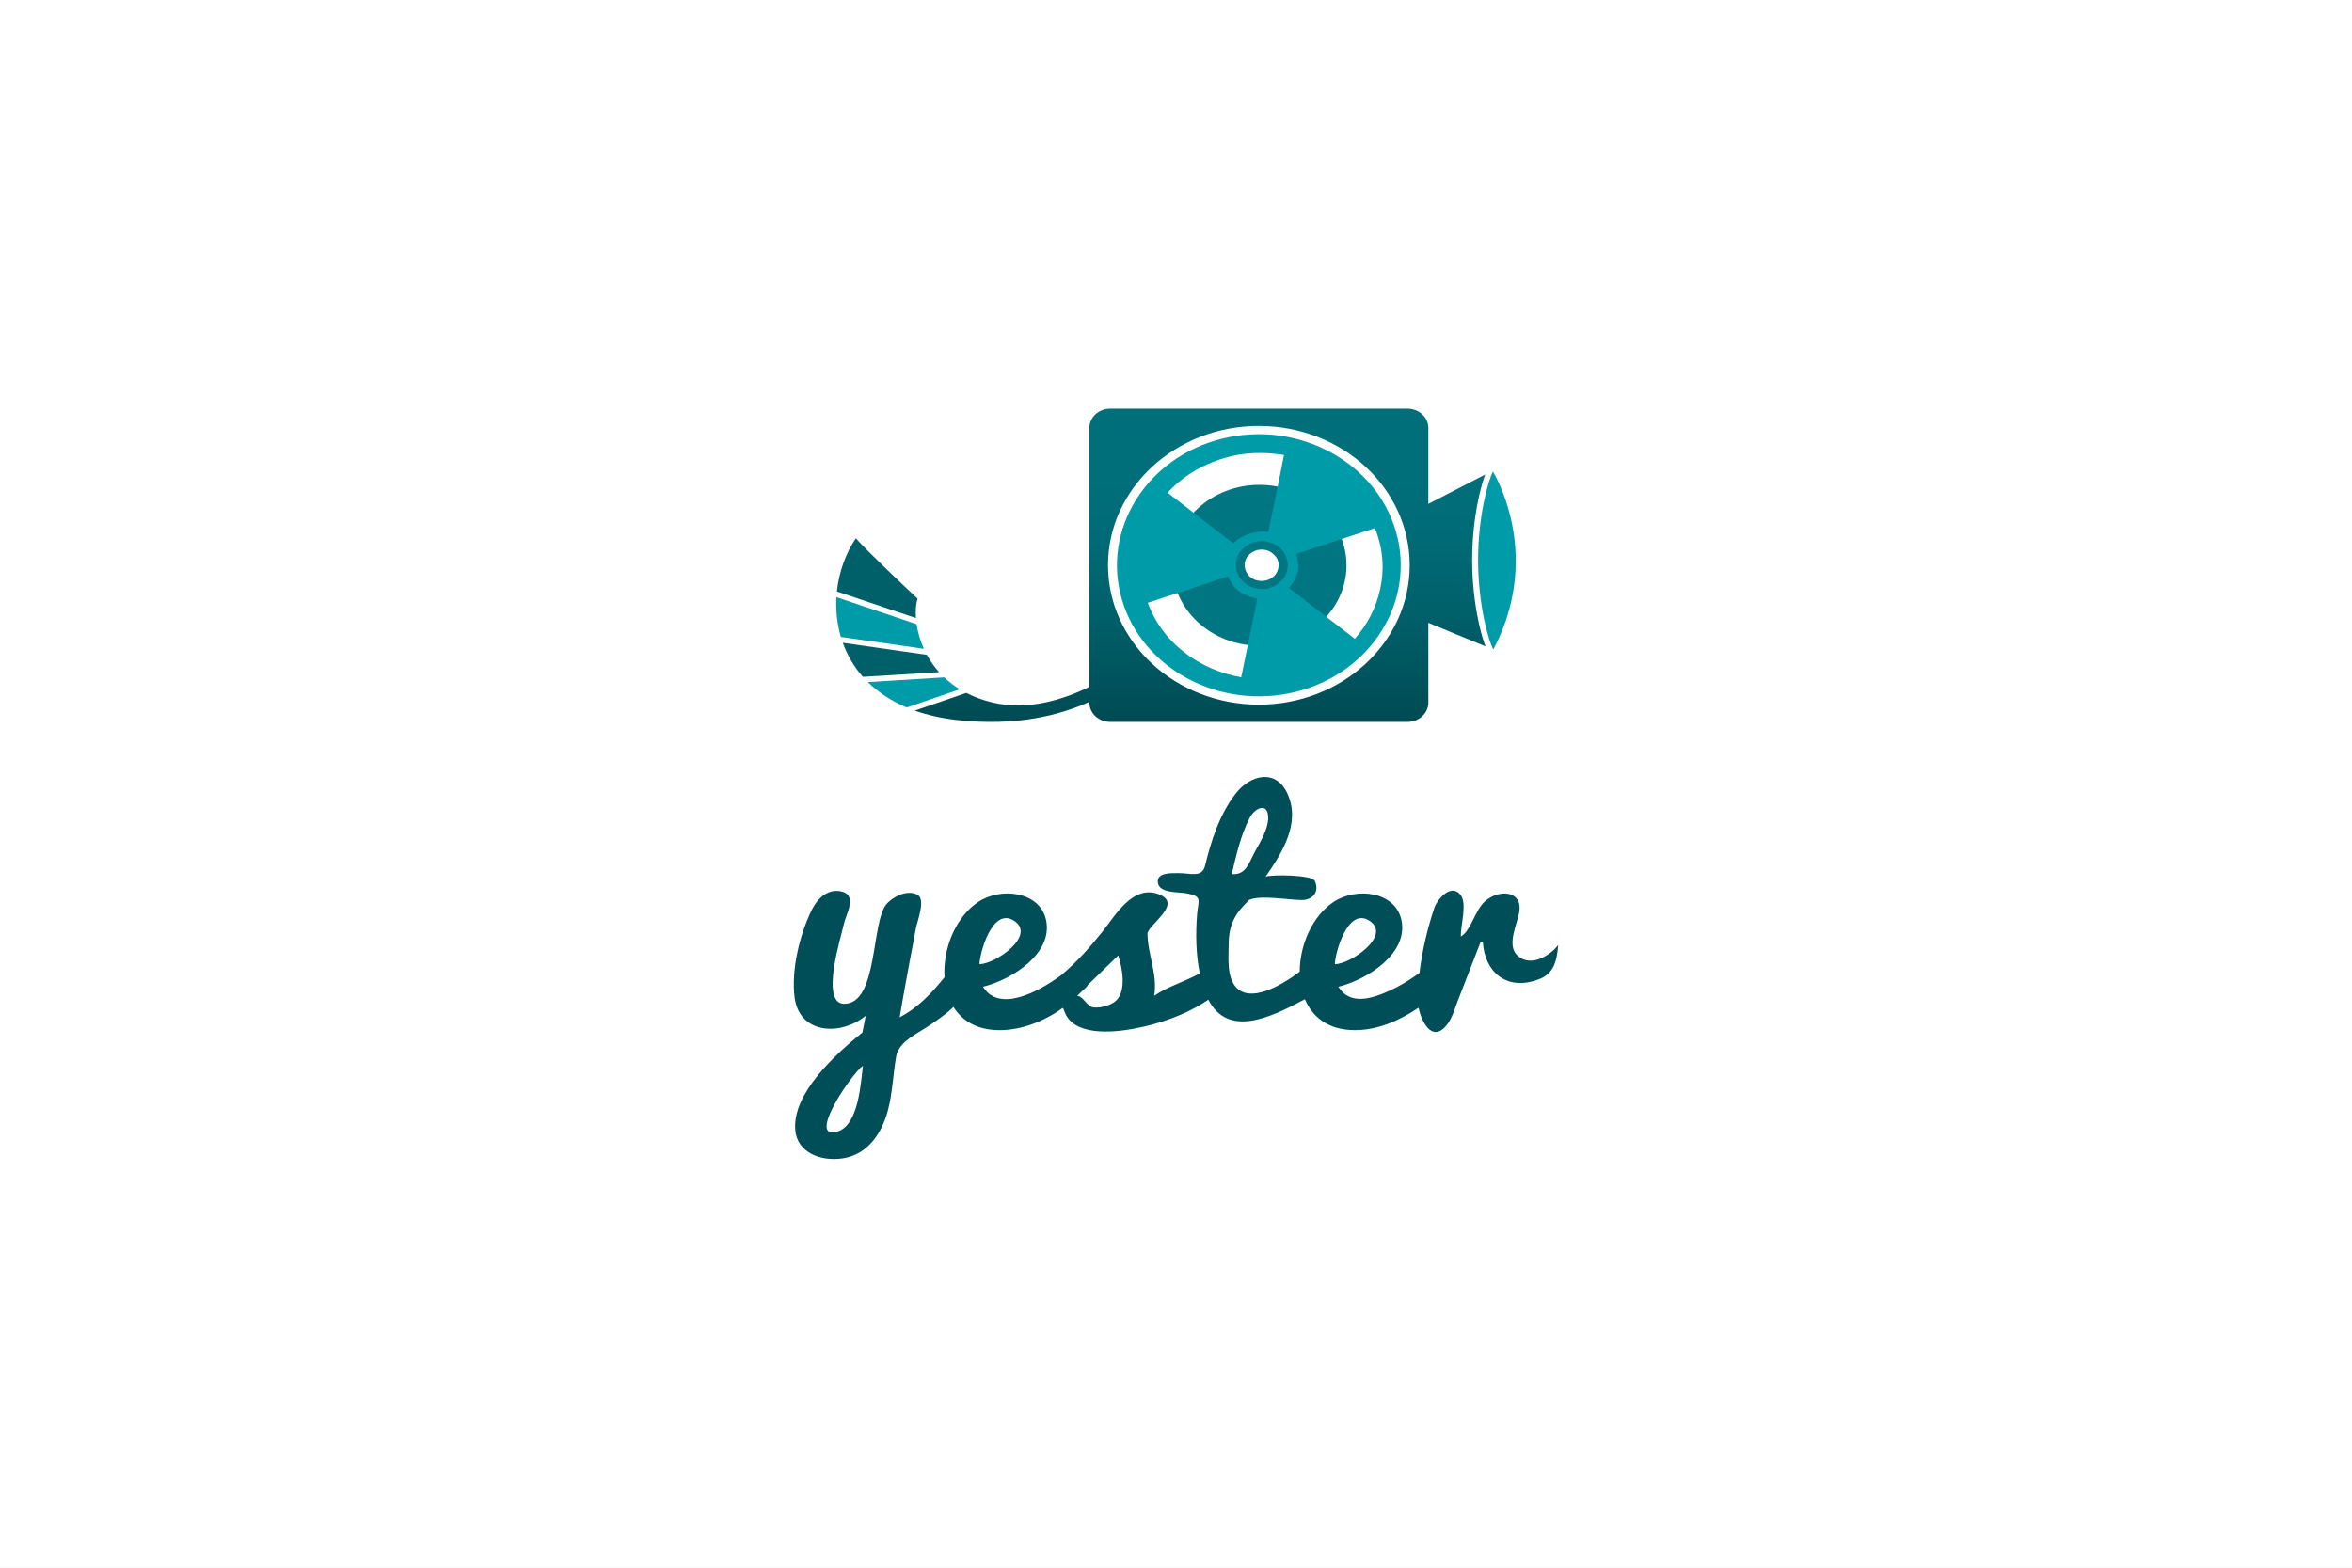
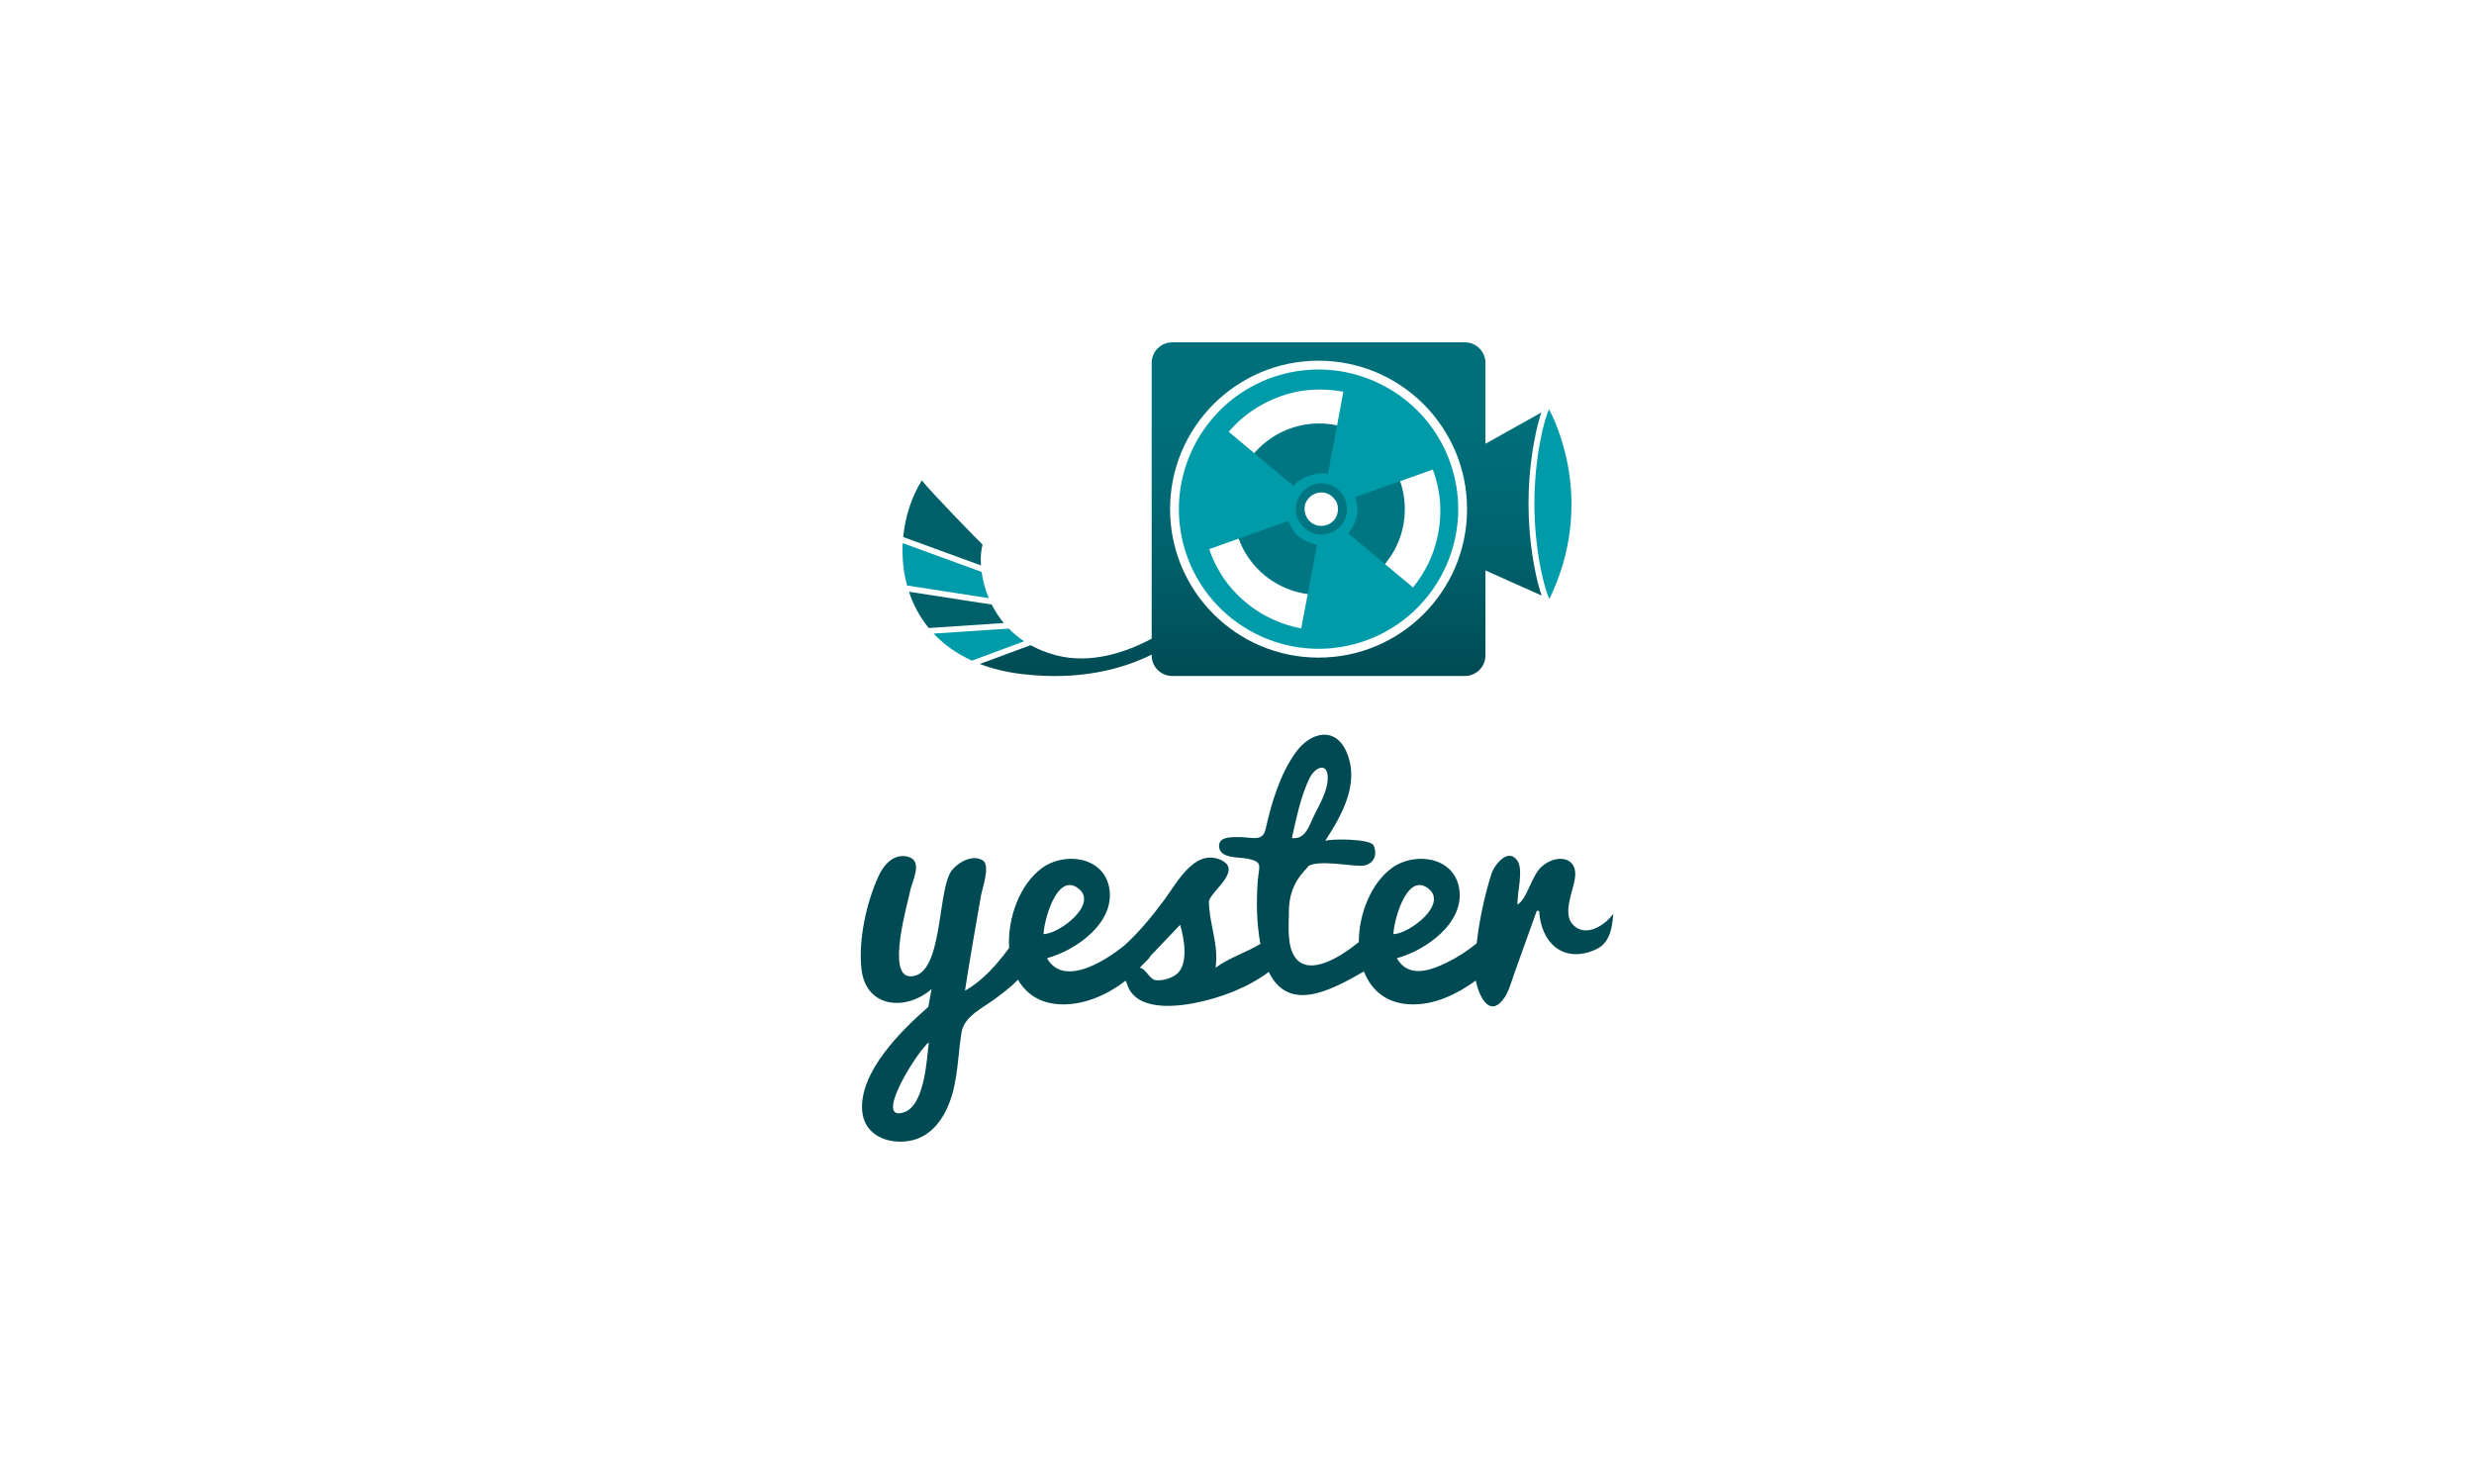
- <svg xmlns="http://www.w3.org/2000/svg" xmlns:xlink="http://www.w3.org/1999/xlink" width="960" height="640" id="svg2" version="1.1">
+ <svg xmlns="http://www.w3.org/2000/svg" xmlns:xlink="http://www.w3.org/1999/xlink" width="800" height="480" id="svg2" version="1.1">
  <defs id="defs4">
    <linearGradient id="linearGradient3006">
      <stop style="stop-color:#999999;stop-opacity:1;" offset="0" id="stop3008" />
      <stop style="stop-color:#ffffff;stop-opacity:1" offset="1" id="stop3010" />
    </linearGradient>
    <linearGradient xlink:href="#linearGradient3006" id="linearGradient3012" x1="-3.143" y1="-5.179" x2="-4.165" y2="-5.344" gradientUnits="userSpaceOnUse" />
    <linearGradient gradientTransform="matrix(0.9204577,0,0,0.7923052,-0.3082857,-1.079246)" xlink:href="#linearGradient3006-7" id="linearGradient3012-1" x1="-3.115" y1="-5.011" x2="-3.75" y2="-5.423" gradientUnits="userSpaceOnUse" />
    <linearGradient id="linearGradient3006-7">
      <stop style="stop-color:#d1dce2;stop-opacity:1" offset="0" id="stop3008-4" />
      <stop style="stop-color:#ffffff;stop-opacity:1" offset="1" id="stop3010-0" />
    </linearGradient>
    <linearGradient xlink:href="#linearGradient3180" id="linearGradient3066" gradientUnits="userSpaceOnUse" x1="107.076" y1="918.77" x2="22.476" y2="1086.455" />
    <linearGradient id="linearGradient3180">
      <stop style="stop-color:#d1dce2;stop-opacity:1" offset="0" id="stop3182" />
      <stop style="stop-color:#ffffff;stop-opacity:1" offset="1" id="stop3184" />
    </linearGradient>
    <linearGradient id="SVGID_1_" gradientUnits="userSpaceOnUse" x1="521.499" y1="442.962" x2="521.499" y2="207.45">
      <stop offset="0" style="stop-color:#004A52" id="stop14" />
      <stop offset="0.08" style="stop-color:#004E57" id="stop16" />
      <stop offset="0.456" style="stop-color:#00606A" id="stop18" />
      <stop offset="0.776" style="stop-color:#006B76" id="stop20" />
      <stop offset="1" style="stop-color:#006F7A" id="stop22" />
    </linearGradient>
    <linearGradient xlink:href="#linearGradient3180" id="linearGradient3062" gradientUnits="userSpaceOnUse" x1="107.076" y1="918.77" x2="22.476" y2="1086.455" />
    <linearGradient y2="1086.455" x2="22.476" y1="918.77" x1="107.076" gradientUnits="userSpaceOnUse" id="linearGradient3072" xlink:href="#linearGradient3180" />
    <linearGradient y2="1086.455" x2="22.476" y1="918.77" x1="107.076" gradientUnits="userSpaceOnUse" id="linearGradient3128" xlink:href="#linearGradient3180" />
    <linearGradient id="SVGID_1_-1" gradientUnits="userSpaceOnUse" x1="521.499" y1="442.962" x2="521.499" y2="207.45">
      <stop offset="0" style="stop-color:#004A52" id="stop14-7" />
      <stop offset="0.08" style="stop-color:#004E57" id="stop16-4" />
      <stop offset="0.456" style="stop-color:#00606A" id="stop18-0" />
      <stop offset="0.776" style="stop-color:#006B76" id="stop20-9" />
      <stop offset="1" style="stop-color:#006F7A" id="stop22-4" />
    </linearGradient>
-     <linearGradient xlink:href="#SVGID_1_-1" id="linearGradient3086" gradientUnits="userSpaceOnUse" x1="521.499" y1="442.962" x2="521.499" y2="207.45" />
+     <linearGradient xlink:href="#SVGID_1_-17" id="linearGradient3129" gradientUnits="userSpaceOnUse" x1="521.499" y1="442.962" x2="521.499" y2="207.45" />
+     <linearGradient y2="207.45" x2="521.499" y1="442.962" x1="521.499" gradientUnits="userSpaceOnUse" id="SVGID_1_-17">
+       <stop id="stop14-4" style="stop-color:#004A52" offset="0" />
+       <stop id="stop16-0" style="stop-color:#004E57" offset="0.08" />
+       <stop id="stop18-9" style="stop-color:#00606A" offset="0.456" />
+       <stop id="stop20-4" style="stop-color:#006B76" offset="0.776" />
+       <stop id="stop22-8" style="stop-color:#006F7A" offset="1" />
+     </linearGradient>
  </defs>
-   <g id="layer1" transform="translate(0,-412.3622)">
+   <g id="layer1" transform="translate(0,-572.3622)">
    <g transform="matrix(1.25,0,0,-1.25,335,572.3622)" id="g2993">
-       <g id="g3301" transform="translate(-1378.989,421.9899)">
+       <g id="g3301" transform="matrix(0.8333333,0,0,0.75,-1193.824,220.4924)">
        <rect style="fill:#ffffff;fill-opacity:1;stroke:none" id="rect3215" width="512" height="768" x="-805.99" y="1110.989" transform="matrix(0,1,1,0,0,0)" />
      </g>
-       <g id="g3066" transform="matrix(1.082169,0,0,1,-636.064,13.71428)">
-         <path id="path3" d="m 797.988,-197.793 c -3.338,3.319 -0.134,10.076 0.519,14.072 1.184,7.233 -6.109,7.725 -10.395,3.58 -2.946,-2.847 -4.203,-9.665 -7.203,-11.428 -0.138,3.441 1.998,10.76 -0.092,13.595 -2.981,4.045 -7.165,-1.837 -7.87,-4.117 -2.091,-6.754 -3.716,-14.089 -4.518,-21.347 -0.065,-0.055 -0.116,-0.105 -0.189,-0.162 -2.758,-2.194 -5.732,-4.156 -8.905,-5.704 -5.282,-2.578 -11.881,-4.857 -15.385,1.315 8.903,2.392 21.139,10.965 19.042,21.735 -1.847,9.481 -13.699,10.879 -20.503,5.957 -6.392,-4.622 -10.188,-14.033 -10.198,-22.765 -6.016,-4.893 -15.024,-10.232 -19.285,-4.989 -2.874,3.534 -2.141,10.18 -2.141,14.343 0,8.691 4.807,12.283 6.09,14.046 3.369,1.767 12.1,0 15.962,0 3.422,0 5.383,2.809 3.927,6.231 -0.876,2.052 -12.893,2.129 -14.845,1.414 5.056,7.83 10.577,17.465 6.657,26.957 -3.473,8.414 -11.26,6.39 -15.724,0.125 -4.863,-6.817 -7.397,-15.446 -9.211,-23.528 -0.911,-4.041 -4.445,-2.351 -8.086,-2.398 -2.294,-0.029 -6.386,0.216 -6.162,-2.945 0.272,-3.738 6.143,-3.131 8.765,-3.678 4.871,-1.017 3.42,-2.246 3.086,-6.838 -0.464,-6.342 -0.377,-12.97 0.803,-19.287 -4.456,-2.702 -9.578,-4.227 -13.742,-7.319 1.084,7.149 -2.028,13.54 -2.028,20.487 0.872,3.204 10.684,9.696 3.354,12.693 -7.879,3.205 -13.192,-7.192 -16.972,-12.275 -3.83,-5.151 -7.676,-9.892 -12.416,-14.172 -6.949,-5.536 -18.75,-12.328 -23.603,-3.793 8.909,2.392 21.144,10.965 19.043,21.735 -1.843,9.481 -13.699,10.879 -20.503,5.957 -6.83,-4.935 -10.698,-15.35 -10.145,-24.555 -3.754,-5.094 -8.026,-10.016 -13.53,-13.092 1.506,9.756 3.219,19.472 4.917,29.2 0.353,2.02 2.947,9.188 0.557,10.727 -3.08,1.977 -7.598,-0.561 -9.515,-3.056 -4.576,-5.862 -2.479,-32.484 -12.678,-32.484 -7.461,0 -0.83,22.307 -0.073,26.265 0.541,2.817 4.045,9.027 -0.537,10.365 -4.356,1.271 -7.557,-2.371 -9.151,-5.855 -3.719,-8.117 -6.259,-19.638 -5.244,-28.577 1.367,-12.04 13.763,-12.873 21.478,-6.093 -0.335,-1.826 -0.665,-3.646 -0.999,-5.47 -8.178,-7.131 -21.171,-19.908 -20.269,-31.817 0.538,-7.474 7.803,-10.419 14.472,-9.266 7.641,1.322 11.69,8.498 13.433,15.413 1.468,5.832 1.595,11.912 2.544,17.83 0.83,5.154 6.854,7.62 10.718,10.641 1.373,1.068 4.495,3.258 6.577,5.551 2.597,-4.518 7.111,-7.584 13.903,-7.584 6.803,0 13.614,2.997 19.104,7.277 0.161,-0.3 0.329,-0.704 0.503,-1.234 2.625,-7.953 14.237,-6.881 20.58,-5.639 8.006,1.56 16.191,4.66 22.803,9.543 5.996,-12.401 18.508,-6.019 29.146,0.158 2.271,-5.864 7.099,-10.105 15.089,-10.105 6.979,0 13.572,3.208 19.193,7.311 0.879,-4.371 3.929,-11.322 8.248,-5.996 1.844,2.263 2.64,5.589 3.619,8.323 2.279,6.351 4.555,12.703 6.83,19.048 0.243,0 0.485,0 0.727,0 0.522,-9.588 7.118,-16.131 16.929,-12.056 3.911,1.622 5.394,4.952 5.794,11.187 -1.723,-2.641 -7.92,-7.804 -12.296,-3.455 z m -80.804,44.962 c 1.618,3.373 5.586,5.186 5.586,0.053 0,-3.742 -2.342,-7.833 -3.979,-11.06 -1.834,-3.607 -2.685,-7.779 -7.011,-7.34 1.379,6.15 2.666,12.627 5.404,18.347 z M 592.786,-255.275 c -8.835,-2.77 2.651,16.3 6.938,20.744 -0.292,-0.164 -0.33,-0.087 0.776,0.699 -0.649,-5.281 -1.241,-19.391 -7.714,-21.443 z m 53.295,68.857 c 6.857,-4.778 -5.636,-14.187 -10.407,-14.187 0,3.353 3.788,18.803 10.407,14.187 z m 30.195,-26.615 c -1.637,-1.179 -4.033,-1.878 -6.054,-1.721 -2.159,0.169 -3.109,3.631 -5.075,3.804 0.222,0.233 0.445,0.464 0.661,0.699 1.283,1.425 2.278,2.069 2.505,2.805 3.069,3.23 6.143,6.457 9.216,9.684 1.256,-4.06 2.738,-12.397 -1.253,-15.271 z m 77.037,26.615 c 6.856,-4.778 -5.637,-14.187 -10.407,-14.187 0,3.353 3.787,18.803 10.407,14.187 z" style="fill:#004f58;fill-opacity:1" />
-         <g id="g5" transform="matrix(0.3387351,0,0,-0.3387351,525.5915,27.65237)">
-           <path id="path7" d="m 574.31,211.71 c -42.832,0 -77.547,34.718 -77.547,77.546 0,42.831 34.715,77.548 77.547,77.548 42.828,0 77.545,-34.718 77.545,-77.548 -10e-4,-42.827 -34.717,-77.546 -77.545,-77.546 z m 13.259,87.765 c -1.447,1.577 -4.62,4.297 -9.629,4.805 -0.612,0.062 -1.221,0.092 -1.81,0.092 -4.932,0 -8.309,-2.139 -10.438,-4.243 -0.304,-0.302 -0.581,-0.601 -0.84,-0.894 -0.974,-1.128 -4.131,-5.292 -3.676,-11.563 0.361,-4.934 3.392,-8.255 5.154,-9.791 1.968,-1.708 5.321,-3.739 10.134,-3.739 0.454,0 0.924,0.017 1.401,0.054 3.488,0.268 6.649,1.867 9.395,4.76 2.845,2.994 4.065,5.997 4.089,10.051 0.032,5.68 -2.64,9.218 -3.78,10.468 z" style="fill:#007682" />
-           <path id="path9" d="m 540.98,167.213 c -67.293,18.097 -107.319,87.572 -89.222,154.865 18.099,67.296 87.573,107.321 154.868,89.224 C 673.918,393.204 713.947,323.73 695.848,256.436 677.75,189.141 608.275,149.114 540.98,167.213 z m -1.198,19.763 c 20.926,-7.45 40.156,-6.873 56.438,-4.052 -4.45,24.885 -9.379,49.535 -13.972,74.35 -4.79,-1.157 -11.246,-0.327 -17.21,1.794 -5.676,2.025 -10.915,5.215 -13.864,8.98 -5.078,-3.806 -9.906,-7.987 -14.784,-12.049 -14.568,-12.141 -29.156,-24.609 -43.861,-36.745 10.751,-12.801 25.993,-24.711 47.253,-32.278 z m 18.308,210.133 c -0.085,0.029 -0.166,0.057 -0.251,0.088 -17.76,-3.501 -34.065,-10.861 -48.18,-22.151 -14.031,-11.221 -26.859,-26.728 -34.825,-49.61 23.89,-8.502 47.773,-17.002 71.663,-25.501 5.001,13.912 14.977,19.285 25.923,21.424 -4.64,25.313 -9.498,50.526 -14.33,75.75 z m 25.969,-86.282 0,0 c -0.004,0.002 -0.004,0.002 -0.004,0.002 -7.343,2.614 -14.076,1.124 -18.942,-1.629 -4.397,-2.483 -9.151,-7.367 -11.111,-14.491 -1.74,-6.303 -0.316,-12.334 2.317,-17 2.507,-4.431 6.607,-8.391 12.563,-10.511 0.624,-0.221 1.264,-0.423 1.926,-0.604 6.099,-1.658 11.673,-0.351 16.146,1.921 4.566,2.312 8.74,5.92 11.119,12.498 2.349,6.491 1.641,12.566 -0.208,16.958 -1.871,4.42 -5.566,9.098 -11.388,11.854 -0.813,0.383 -1.622,0.719 -2.418,1.002 z m 97.683,1.985 c -3.681,17.807 -11.138,33.351 -22.469,47.296 -19.566,-16.218 -39.04,-32.641 -58.567,-48.961 6.638,-8.741 11.058,-18.528 6.229,-32.722 23.424,-8.337 46.848,-16.674 70.271,-25.006 8.102,22.087 8.132,42.038 4.536,59.393 z" style="fill:#009ba9" />
-           <path id="path11" d="m 782.761,370.362 c 42.612,-88 4.204,-162.989 -0.42,-171.438 -4.146,8.037 -13.232,42.876 -13.232,85.344 -0.001,43.968 9.74,79.759 13.652,86.094 z" style="fill:#009ba9" />
-           <linearGradient y2="207.45" x2="521.499" y1="442.962" x1="521.499" gradientUnits="userSpaceOnUse" id="linearGradient3040">
-             <stop id="stop3042" style="stop-color:#004A52" offset="0" />
-             <stop id="stop3044" style="stop-color:#004E57" offset="0.08" />
-             <stop id="stop3046" style="stop-color:#00606A" offset="0.456" />
-             <stop id="stop3048" style="stop-color:#006B76" offset="0.776" />
-             <stop id="stop3050" style="stop-color:#006F7A" offset="1" />
-           </linearGradient>
-           <path id="path24" d="m 770.352,347.858 c -2.452,-11.375 -6.564,-34.764 -6.564,-63.59 0,-28.827 4.112,-52.214 6.564,-63.591 1.895,-8.774 3.611,-14.819 5.124,-18.981 l -50.675,28.368 v -73.18 c 0,-10.29 -8.339,-18.625 -18.622,-18.625 H 441.431 c -10.288,0 -18.625,8.336 -18.625,18.625 v 249.567 c -22.713,12.173 -54.53,23.231 -86.032,15.171 -8.888,-2.273 -16.68,-5.463 -23.555,-9.28 l -45.916,17.038 c 11.134,4.268 23.753,7.394 37.987,9.096 52.63,6.296 91.54,-4.729 117.516,-17.572 v 0.727 c 0,10.285 8.337,18.626 18.625,18.626 h 264.748 c 10.283,0 18.622,-8.341 18.622,-18.626 v -76.936 c 10.627,4.784 37.739,16.973 50.895,22.735 -1.567,-4.181 -3.358,-10.368 -5.344,-19.572 z m -196.55,75.762 c -74.202,0 -134.361,-60.157 -134.361,-134.364 0,-74.21 60.16,-134.363 134.361,-134.363 74.206,0 134.367,60.153 134.367,134.363 0,74.207 -60.161,134.364 -134.367,134.364 z" style="fill:url(#linearGradient3086)" />
-           <g id="g26">
-             <path id="path28" d="m 278.084,375.613 -74.901,-11.609 c 3.868,11.679 9.745,22.834 17.909,32.83 l 67.89,-4.511 c -4.428,-5.328 -8.02,-10.98 -10.898,-16.71 z" style="fill:#00606a" />
-             <path id="path30" d="m 269.814,321.41 c -9.978,-9.978 -45.233,-46.122 -54.99,-58.182 -9.042,14.469 -15.015,32.414 -16.866,51.268 l 70.353,25.667 c -0.52,-7.741 0.127,-14.325 1.503,-18.753 z" style="fill:#00606a" />
+       <g id="g3101" transform="matrix(0.8311416,0,0,0.8311416,112.282,-163.086)">
+         <path style="fill:#004b53;fill-opacity:1" id="path3" d="m 32.094,-91.736 c -3.389,3.37 -0.136,10.232 0.527,14.29 1.203,7.345 -6.203,7.844 -10.556,3.635 -2.991,-2.891 -4.268,-9.815 -7.314,-11.605 -0.14,3.494 2.029,10.926 -0.094,13.805 -3.027,4.108 -7.276,-1.865 -7.992,-4.181 -2.123,-6.859 -3.773,-14.307 -4.588,-21.678 -0.066,-0.056 -0.118,-0.106 -0.192,-0.164 -2.801,-2.228 -5.82,-4.221 -9.043,-5.793 -5.364,-2.618 -12.065,-4.932 -15.623,1.335 9.041,2.429 21.466,11.135 19.337,22.071 -1.875,9.628 -13.911,11.048 -20.82,6.05 -6.491,-4.694 -10.346,-14.25 -10.356,-23.118 -6.109,-4.969 -15.257,-10.391 -19.583,-5.066 -2.919,3.589 -2.175,10.338 -2.175,14.565 0,8.825 4.881,12.473 6.184,14.263 3.421,1.795 12.288,0 16.209,0 3.475,0 5.466,2.853 3.988,6.328 -0.89,2.083 -13.093,2.162 -15.075,1.436 5.135,7.951 10.74,17.736 6.761,27.374 -3.526,8.544 -11.434,6.489 -15.968,0.127 -4.939,-6.922 -7.512,-15.685 -9.354,-23.893 -0.925,-4.104 -4.513,-2.388 -8.211,-2.435 -2.33,-0.029 -6.485,0.22 -6.258,-2.99 0.276,-3.795 6.238,-3.18 8.901,-3.735 4.946,-1.033 3.472,-2.281 3.133,-6.944 -0.472,-6.44 -0.383,-13.171 0.816,-19.586 -4.525,-2.744 -9.727,-4.292 -13.955,-7.432 1.1,7.26 -2.059,13.75 -2.059,20.804 0.885,3.254 10.85,9.846 3.406,12.89 -8.001,3.255 -13.396,-7.304 -17.234,-12.465 -3.89,-5.231 -7.795,-10.045 -12.609,-14.392 -7.057,-5.622 -19.041,-12.519 -23.969,-3.852 9.047,2.429 21.472,11.135 19.338,22.071 -1.872,9.628 -13.911,11.048 -20.82,6.05 -6.936,-5.011 -10.864,-15.587 -10.302,-24.935 -3.812,-5.173 -8.15,-10.171 -13.739,-13.295 1.529,9.907 3.269,19.774 4.994,29.652 0.359,2.051 2.992,9.33 0.566,10.893 -3.128,2.007 -7.716,-0.57 -9.662,-3.103 -4.646,-5.953 -2.517,-32.987 -12.874,-32.987 -7.577,0 -0.842,22.653 -0.074,26.671 0.55,2.861 4.107,9.167 -0.546,10.526 -4.424,1.29 -7.674,-2.408 -9.292,-5.946 -3.777,-8.243 -6.356,-19.942 -5.325,-29.019 1.388,-12.226 13.977,-13.073 21.811,-6.187 -0.34,-1.854 -0.675,-3.703 -1.014,-5.554 -8.305,-7.241 -21.498,-20.216 -20.582,-32.31 0.546,-7.59 7.924,-10.58 14.696,-9.41 7.759,1.343 11.871,8.63 13.641,15.651 1.49,5.922 1.62,12.096 2.583,18.106 0.843,5.234 6.96,7.738 10.884,10.805 1.394,1.085 4.564,3.308 6.679,5.636 2.637,-4.588 7.221,-7.701 14.118,-7.701 6.908,0 13.825,3.044 19.4,7.39 0.164,-0.304 0.334,-0.715 0.51,-1.253 2.665,-8.076 14.458,-6.987 20.899,-5.726 8.13,1.584 16.442,4.732 23.156,9.69 6.089,-12.593 18.795,-6.112 29.598,0.16 2.306,-5.955 7.208,-10.261 15.323,-10.261 7.087,0 13.782,3.258 19.49,7.424 0.893,-4.439 3.99,-11.497 8.375,-6.089 1.873,2.298 2.681,5.676 3.675,8.452 2.314,6.45 4.626,12.899 6.936,19.343 0.246,0 0.493,0 0.738,0 0.53,-9.737 7.228,-16.381 17.191,-12.242 3.972,1.647 5.478,5.029 5.884,11.36 -1.75,-2.682 -8.043,-7.925 -12.486,-3.509 z m -82.055,45.658 c 1.644,3.425 5.672,5.266 5.672,0.054 0,-3.8 -2.379,-7.954 -4.041,-11.232 -1.862,-3.663 -2.727,-7.9 -7.119,-7.453 1.4,6.245 2.707,12.822 5.488,18.631 z M -176.285,-150.108 c -8.972,-2.813 2.692,16.552 7.045,21.065 -0.297,-0.166 -0.335,-0.089 0.788,0.71 -0.659,-5.363 -1.26,-19.691 -7.833,-21.775 z m 54.12,69.923 c 6.963,-4.852 -5.723,-14.406 -10.568,-14.406 0,3.405 3.846,19.094 10.568,14.406 z m 30.662,-27.027 c -1.662,-1.197 -4.095,-1.907 -6.148,-1.748 -2.193,0.172 -3.157,3.687 -5.154,3.863 0.226,0.237 0.452,0.472 0.671,0.71 1.303,1.447 2.313,2.101 2.543,2.849 3.116,3.28 6.238,6.557 9.359,9.834 1.275,-4.123 2.781,-12.589 -1.272,-15.508 z m 78.23,27.027 c 6.962,-4.852 -5.724,-14.406 -10.568,-14.406 0,3.405 3.846,19.094 10.568,14.406 z" />
+         <g id="g3039" transform="matrix(0.3439801,0,0,-0.3439801,-244.5203,137.2008)">
+           <path style="fill:#ffffff;stroke:none" d="m 782.341,198.924 -6.865,2.772 -23.887,39.3 0,95.869 24.107,30.566 7.065,2.932 z" id="path3037" />
+           <path style="fill:#ffffff;fill-opacity:1;stroke:none" id="path3035" d="m 716.095,289.148 c 0,77.36 -62.713,140.073 -140.073,140.073 -77.36,0 -140.073,-62.713 -140.073,-140.073 0,-77.36 62.713,-140.073 140.073,-140.073 77.36,0 140.073,62.713 140.073,140.073 z" />
+           <g id="g3029">
+             <path id="path3021" d="m 197.958,314.496 -0.419,5.513 38.413,21.385 32.965,4.655 -0.606,-5.886 -25.243,-14.686 z" style="fill:#ffffff;stroke:none" />
+             <path id="path3023" d="m 201.479,358.354 1.704,5.65 46.626,10.349 28.275,1.26 -2.668,-5.8 -38.34,-9.692 z" style="fill:#ffffff;stroke:none" />
+             <path id="path3025" d="m 221.092,396.834 4.413,5.041 41.709,0.138 26.309,-4.656 -4.541,-5.034 -33.95,-1.963 z" style="fill:#ffffff;stroke:none" />
+             <path id="path3027" d="m 260.129,426.367 7.174,3.013 33.544,-7.505 12.372,-9.533 -5.81,-3.521 -26.159,5.374 z" style="fill:#ffffff;stroke:none" />
          </g>
-           <g id="g32">
-             <path id="path34" d="m 268.917,346.049 -71.378,-26.04 c -0.699,12.74 0.51,25.776 3.94,38.345 l 73.937,11.459 c -3.426,-8.185 -5.488,-16.341 -6.499,-23.764 z" style="fill:#009ba9" />
-             <path id="path36" d="m 293.523,397.357 -68.018,4.518 c 9.063,9.693 20.513,18.074 34.624,24.492 l 47.28,-17.546 c -5.243,-3.467 -9.851,-7.327 -13.886,-11.464 z" style="fill:#009ba9" />
+           <g id="g5">
+             <path d="m 574.31,211.71 c -42.832,0 -77.547,34.718 -77.547,77.546 0,42.831 34.715,77.548 77.547,77.548 42.828,0 77.545,-34.718 77.545,-77.548 -10e-4,-42.827 -34.717,-77.546 -77.545,-77.546 z m 13.259,87.765 c -1.447,1.577 -4.62,4.297 -9.629,4.805 -0.612,0.062 -1.221,0.092 -1.81,0.092 -4.932,0 -8.309,-2.139 -10.438,-4.243 -0.304,-0.302 -0.581,-0.601 -0.84,-0.894 -0.974,-1.128 -4.131,-5.292 -3.676,-11.563 0.361,-4.934 3.392,-8.255 5.154,-9.791 1.968,-1.708 5.321,-3.739 10.134,-3.739 0.454,0 0.924,0.017 1.401,0.054 3.488,0.268 6.649,1.867 9.395,4.76 2.845,2.994 4.065,5.997 4.089,10.051 0.032,5.68 -2.64,9.218 -3.78,10.468 z" id="path7" style="fill:#007682" />
+             <path d="m 540.98,167.213 c -67.293,18.097 -107.319,87.572 -89.222,154.865 18.099,67.296 87.573,107.321 154.868,89.224 C 673.918,393.204 713.947,323.73 695.848,256.436 677.75,189.141 608.275,149.114 540.98,167.213 z m -1.198,19.763 c 20.926,-7.45 40.156,-6.873 56.438,-4.052 -4.45,24.885 -9.379,49.535 -13.972,74.35 -4.79,-1.157 -11.246,-0.327 -17.21,1.794 -5.676,2.025 -10.915,5.215 -13.864,8.98 -5.078,-3.806 -9.906,-7.987 -14.784,-12.049 -14.568,-12.141 -29.156,-24.609 -43.861,-36.745 10.751,-12.801 25.993,-24.711 47.253,-32.278 z m 18.308,210.133 c -0.085,0.029 -0.166,0.057 -0.251,0.088 -17.76,-3.501 -34.065,-10.861 -48.18,-22.151 -14.031,-11.221 -26.859,-26.728 -34.825,-49.61 23.89,-8.502 47.773,-17.002 71.663,-25.501 5.001,13.912 14.977,19.285 25.923,21.424 -4.64,25.313 -9.498,50.526 -14.33,75.75 z m 25.969,-86.282 0,0 c -0.004,0.002 -0.004,0.002 -0.004,0.002 -7.343,2.614 -14.076,1.124 -18.942,-1.629 -4.397,-2.483 -9.151,-7.367 -11.111,-14.491 -1.74,-6.303 -0.316,-12.334 2.317,-17 2.507,-4.431 6.607,-8.391 12.563,-10.511 0.624,-0.221 1.264,-0.423 1.926,-0.604 6.099,-1.658 11.673,-0.351 16.146,1.921 4.566,2.312 8.74,5.92 11.119,12.498 2.349,6.491 1.641,12.566 -0.208,16.958 -1.871,4.42 -5.566,9.098 -11.388,11.854 -0.813,0.383 -1.622,0.719 -2.418,1.002 z m 97.683,1.985 c -3.681,17.807 -11.138,33.351 -22.469,47.296 -19.566,-16.218 -39.04,-32.641 -58.567,-48.961 6.638,-8.741 11.058,-18.528 6.229,-32.722 23.424,-8.337 46.848,-16.674 70.271,-25.006 8.102,22.087 8.132,42.038 4.536,59.393 z" id="path9" style="fill:#009ba9" />
+             <path d="m 782.761,370.362 c 42.612,-88 4.204,-162.989 -0.42,-171.438 -4.146,8.037 -13.232,42.876 -13.232,85.344 -0.001,43.968 9.74,79.759 13.652,86.094 z" id="path11" style="fill:#009ba9" />
+             <linearGradient id="linearGradient3036" gradientUnits="userSpaceOnUse" x1="521.499" y1="442.962" x2="521.499" y2="207.45">
+               <stop offset="0" style="stop-color:#004A52" id="stop3038" />
+               <stop offset="0.08" style="stop-color:#004E57" id="stop3040" />
+               <stop offset="0.456" style="stop-color:#00606A" id="stop3042" />
+               <stop offset="0.776" style="stop-color:#006B76" id="stop3044" />
+               <stop offset="1" style="stop-color:#006F7A" id="stop3046" />
+             </linearGradient>
+             <path d="m 770.352,347.858 c -2.452,-11.375 -6.564,-34.764 -6.564,-63.59 0,-28.827 4.112,-52.214 6.564,-63.591 1.895,-8.774 3.611,-14.819 5.124,-18.981 l -50.675,28.368 v -73.18 c 0,-10.29 -8.339,-18.625 -18.622,-18.625 H 441.431 c -10.288,0 -18.625,8.336 -18.625,18.625 v 249.567 c -22.713,12.173 -54.53,23.231 -86.032,15.171 -8.888,-2.273 -16.68,-5.463 -23.555,-9.28 l -45.916,17.038 c 11.134,4.268 23.753,7.394 37.987,9.096 52.63,6.296 91.54,-4.729 117.516,-17.572 v 0.727 c 0,10.285 8.337,18.626 18.625,18.626 h 264.748 c 10.283,0 18.622,-8.341 18.622,-18.626 v -76.936 c 10.627,4.784 37.739,16.973 50.895,22.735 -1.567,-4.181 -3.358,-10.368 -5.344,-19.572 z m -196.55,75.762 c -74.202,0 -134.361,-60.157 -134.361,-134.364 0,-74.21 60.16,-134.363 134.361,-134.363 74.206,0 134.367,60.153 134.367,134.363 0,74.207 -60.161,134.364 -134.367,134.364 z" id="path24" style="fill:url(#linearGradient3129)" />
+             <g id="g26">
+               <path d="m 278.084,375.613 -74.901,-11.609 c 3.868,11.679 9.745,22.834 17.909,32.83 l 67.89,-4.511 c -4.428,-5.328 -8.02,-10.98 -10.898,-16.71 z" id="path28" style="fill:#00606a" />
+               <path d="m 269.814,321.41 c -9.978,-9.978 -45.233,-46.122 -54.99,-58.182 -9.042,14.469 -15.015,32.414 -16.866,51.268 l 70.353,25.667 c -0.52,-7.741 0.127,-14.325 1.503,-18.753 z" id="path30" style="fill:#00606a" />
+             </g>
+             <g id="g32">
+               <path d="m 268.917,346.049 -71.378,-26.04 c -0.699,12.74 0.51,25.776 3.94,38.345 l 73.937,11.459 c -3.426,-8.185 -5.488,-16.341 -6.499,-23.764 z" id="path34" style="fill:#009ba9" />
+               <path d="m 293.523,397.357 -68.018,4.518 c 9.063,9.693 20.513,18.074 34.624,24.492 l 47.28,-17.546 c -5.243,-3.467 -9.851,-7.327 -13.886,-11.464 z" id="path36" style="fill:#009ba9" />
+             </g>
          </g>
        </g>
      </g>
    </g>
  </g>
</svg>
